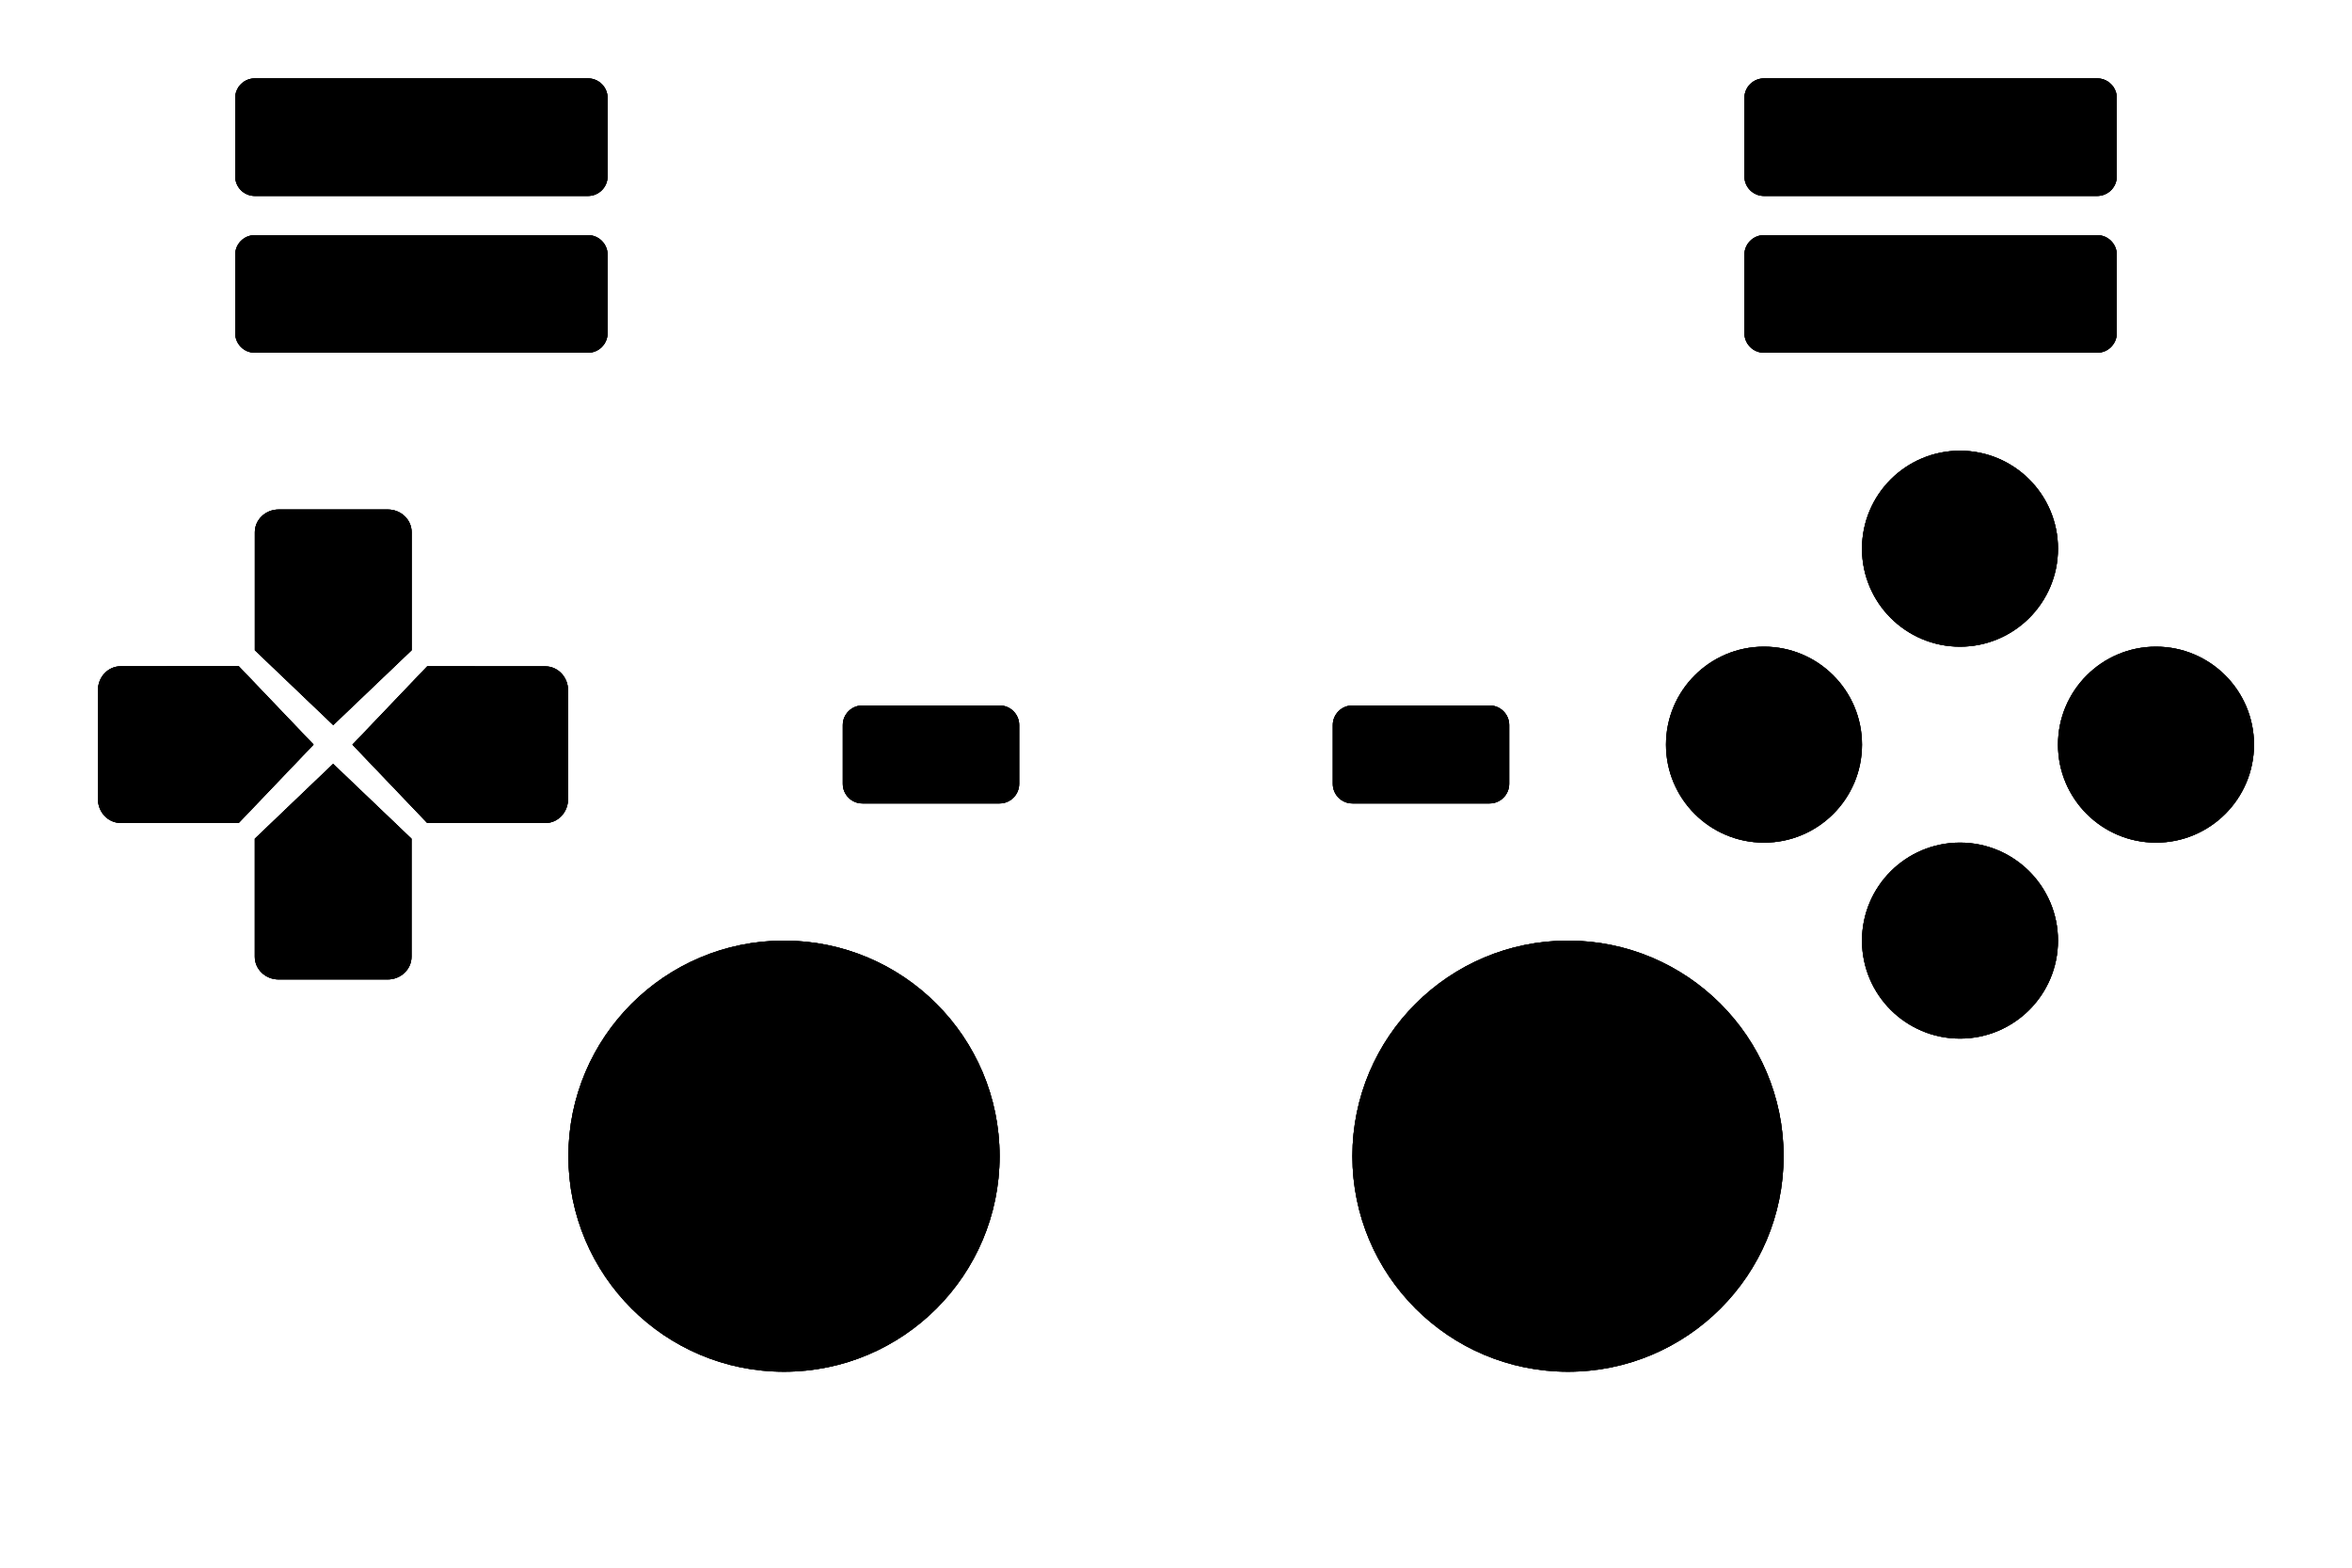
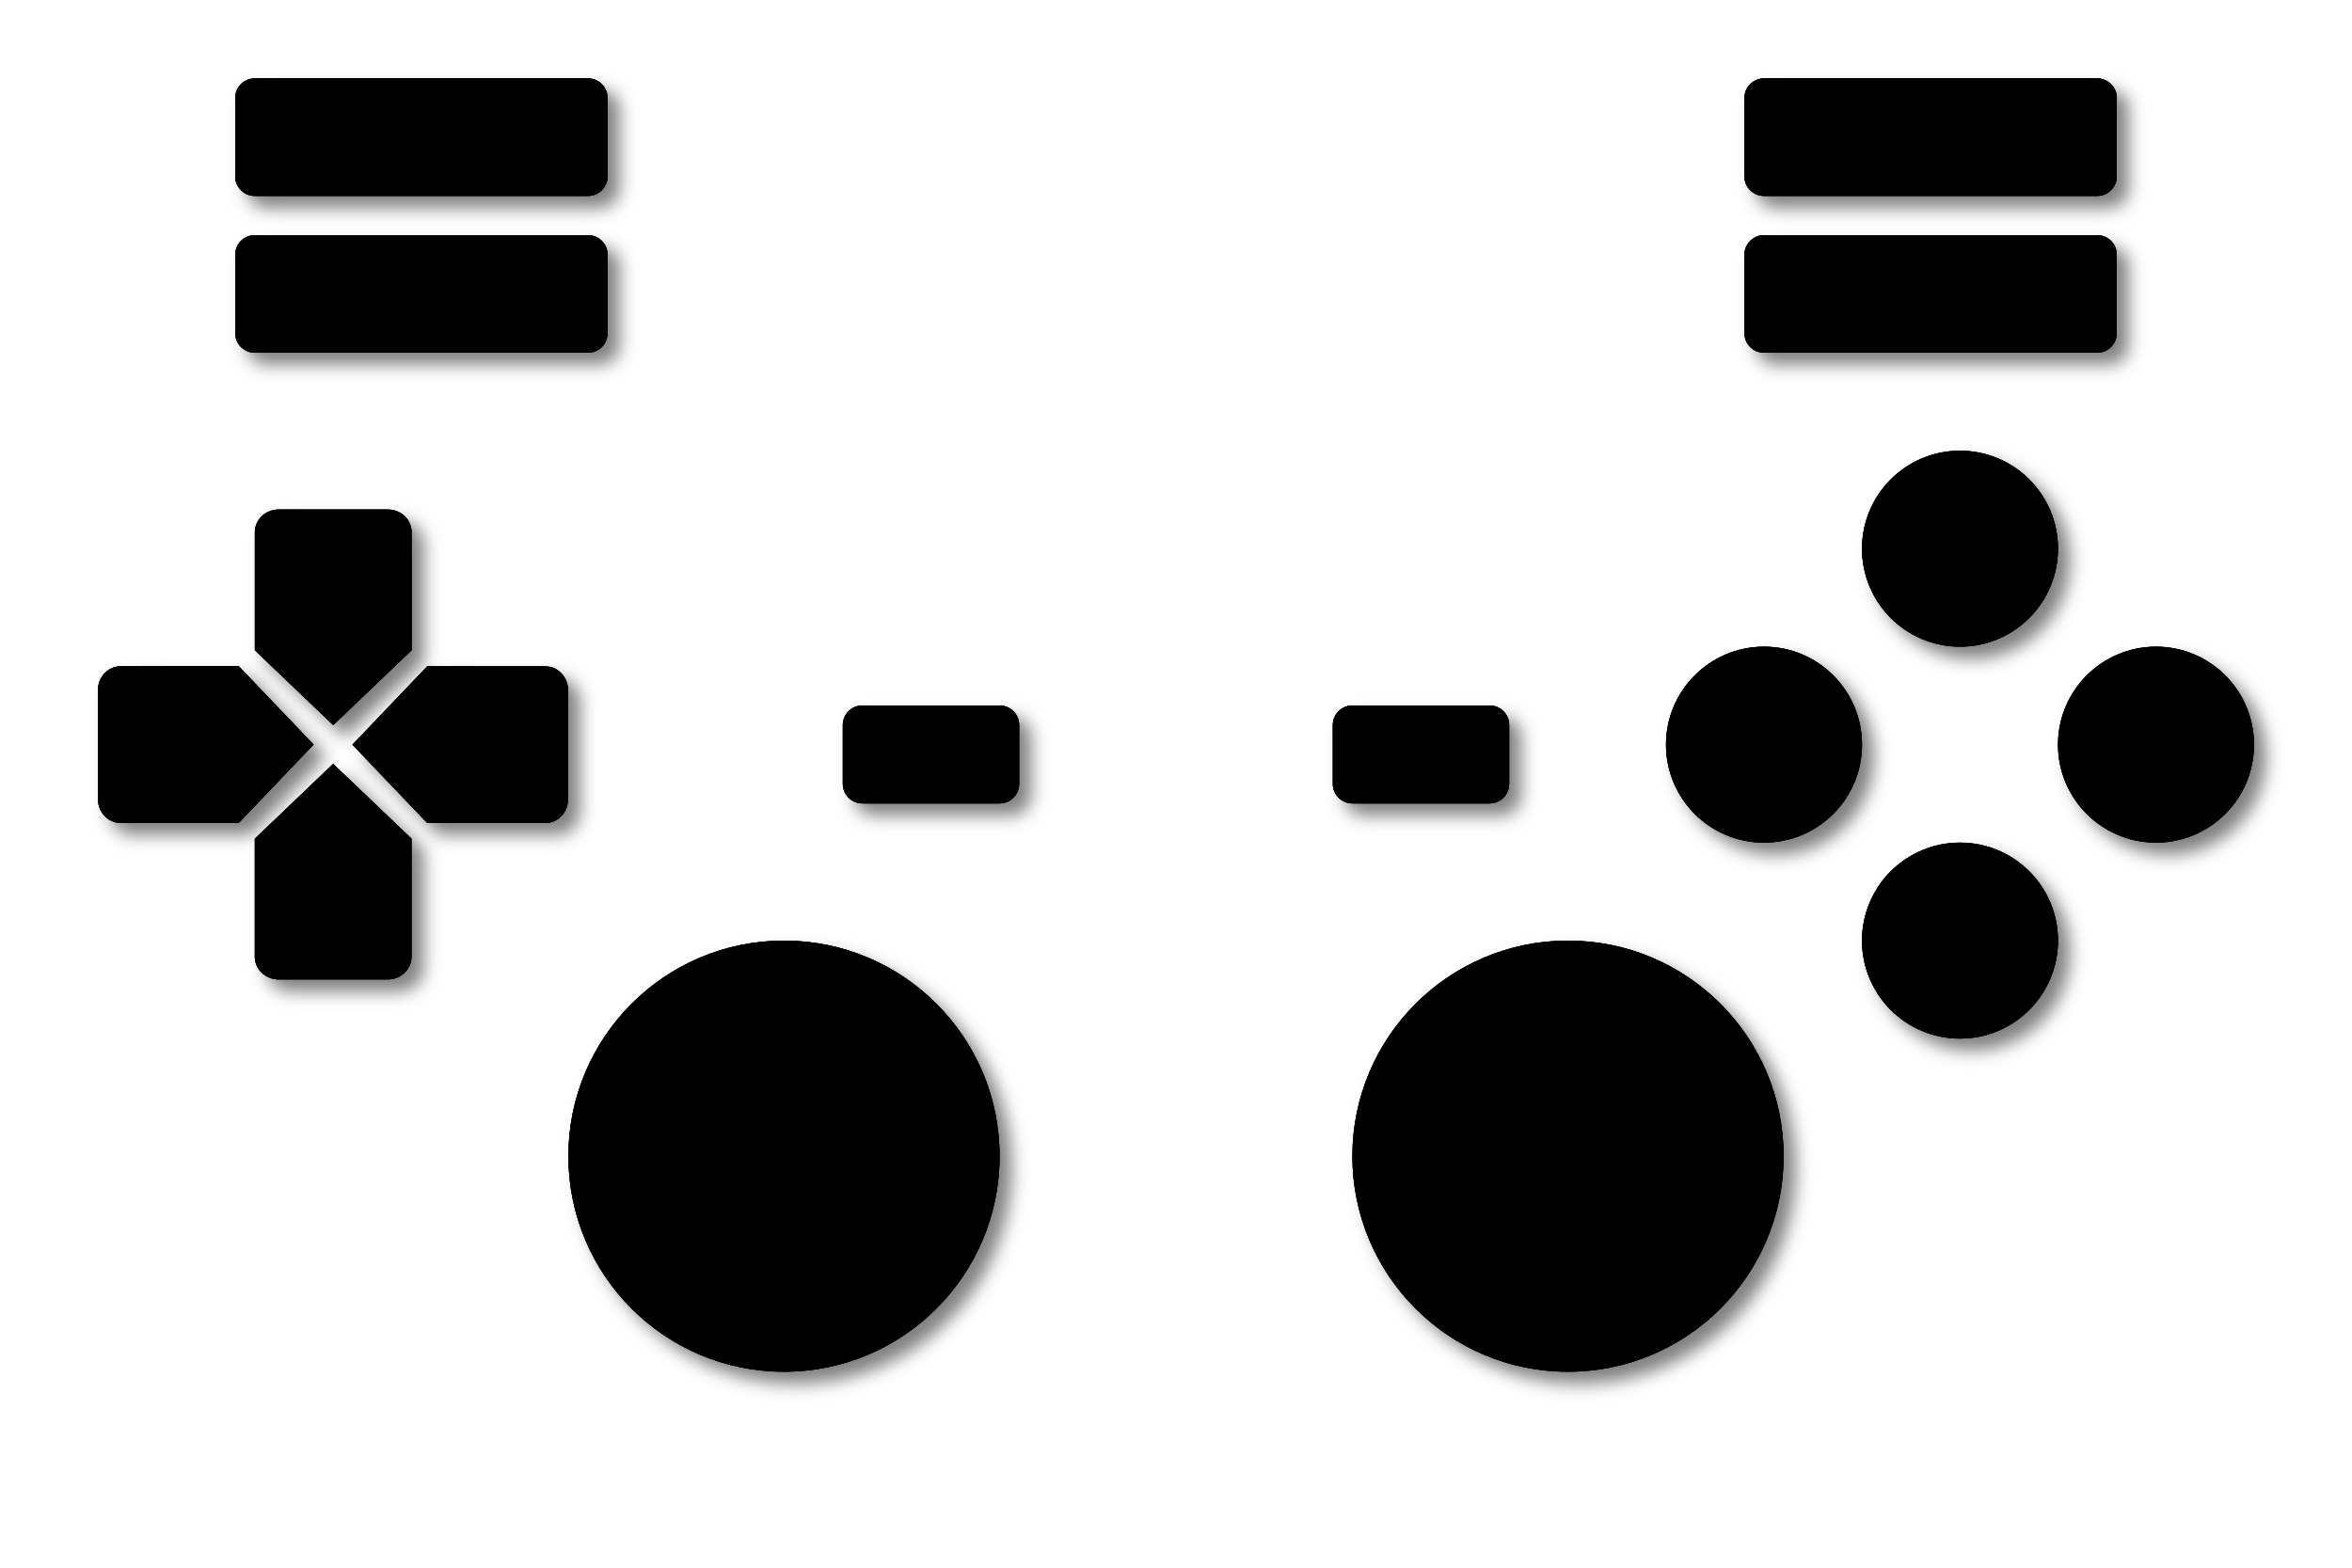
<svg xmlns="http://www.w3.org/2000/svg" version="1.1" viewBox="0 0 600 400">
-   <g id="dr">
+   <defs>
+     <filter id="drop-shadow" y="-50%" x="-50%" height="200%" width="200%">
+       <feGaussianBlur in="SourceAlpha" stdDeviation="2.2" />
+       <feOffset dx="3" dy="3" result="offsetblur" />
+       <feFlood flood-color="rgba(0,0,0,0.5)" />
+       <feComposite in2="offsetblur" operator="in" />
+       <feMerge>
+         <feMergeNode />
+         <feMergeNode in="SourceGraphic" />
+       </feMerge>
+     </filter>
+   </defs>
+   <g id="dr" filter="url(#drop-shadow)">
    <path class="base" id="dr-base" d="m109 170-19.1 20 19.1 20h30.1c3.22 0 5.81-2.71 5.81-6.09v-27.8c0-3.37-2.59-6.09-5.81-6.09z" />
    <path class="hilight" id="dr-hilight" d="m109 170-19.1 20 19.1 20h30.1c3.22 0 5.81-2.71 5.81-6.09v-27.8c0-3.37-2.59-6.09-5.81-6.09z" />
    <path class="outline" id="dr-outline" d="m109 170-19.1 20 19.1 20h30.1c3.22 0 5.81-2.71 5.81-6.09v-27.8c0-3.37-2.59-6.09-5.81-6.09z" />
  </g>
-   <g id="dl">
+   <g id="dl" filter="url(#drop-shadow)">
    <path class="base" id="dl-base" d="m30.8 170c-3.22 0-5.81 2.71-5.81 6.09v27.8c0 3.37 2.59 6.09 5.81 6.09h30.1l19.1-20-19.1-20z" />
    <path class="hilight" id="dl-hilight" d="m30.8 170c-3.22 0-5.81 2.71-5.81 6.09v27.8c0 3.37 2.59 6.09 5.81 6.09h30.1l19.1-20-19.1-20z" />
    <path class="outline" id="dl-outline" d="m30.8 170c-3.22 0-5.81 2.71-5.81 6.09v27.8c0 3.37 2.59 6.09 5.81 6.09h30.1l19.1-20-19.1-20z" />
  </g>
-   <g id="du">
+   <g id="du" filter="url(#drop-shadow)">
    <path class="base" id="du-base" d="m71.1 130c-3.37 0-6.09 2.59-6.09 5.81v30.1l20 19.1 20-19.1v-30.1c0-3.22-2.71-5.81-6.09-5.81z" />
    <path class="hilight" id="du-hilight" d="m71.1 130c-3.37 0-6.09 2.59-6.09 5.81v30.1l20 19.1 20-19.1v-30.1c0-3.22-2.71-5.81-6.09-5.81z" />
    <path class="outline" id="du-outline" d="m71.1 130c-3.37 0-6.09 2.59-6.09 5.81v30.1l20 19.1 20-19.1v-30.1c0-3.22-2.71-5.81-6.09-5.81z" />
  </g>
-   <g id="dd">
+   <g id="dd" filter="url(#drop-shadow)">
    <path class="base" id="dd-base" d="m65 214v30.1c0 3.22 2.71 5.81 6.09 5.81h27.8c3.37 0 6.09-2.59 6.09-5.81v-30.1l-20-19.1z" />
    <path class="hilight" id="dd-hilight" d="m65 214v30.1c0 3.22 2.71 5.81 6.09 5.81h27.8c3.37 0 6.09-2.59 6.09-5.81v-30.1l-20-19.1z" />
    <path class="outline" id="dd-outline" d="m65 214v30.1c0 3.22 2.71 5.81 6.09 5.81h27.8c3.37 0 6.09-2.59 6.09-5.81v-30.1l-20-19.1z" />
  </g>
-   <g id="b0">
+   <g id="b0" filter="url(#drop-shadow)">
    <circle class="base" id="b0-base" cx="500" cy="240" r="25" />
    <circle class="hilight" id="b0-hilight" cx="500" cy="240" r="25" />
    <circle class="outline" id="b0-outline" cx="500" cy="240" r="25" />
  </g>
-   <g id="b1">
+   <g id="b1" filter="url(#drop-shadow)">
    <circle class="base" id="b1-base" cx="550" cy="190" r="25" />
    <circle class="hilight" id="b1-hilight" cx="550" cy="190" r="25" />
    <circle class="outline" id="b1-outline" cx="550" cy="190" r="25" />
  </g>
-   <g id="b2">
+   <g id="b2" filter="url(#drop-shadow)">
    <circle class="base" id="b2-base" cx="450" cy="190" r="25" />
    <circle class="hilight" id="b2-hilight" cx="450" cy="190" r="25" />
    <circle class="outline" id="b2-outline" cx="450" cy="190" r="25" />
  </g>
-   <g id="b3">
+   <g id="b3" filter="url(#drop-shadow)">
    <circle class="base" id="b3-base" cx="500" cy="140" r="25" />
    <circle class="hilight" id="b3-hilight" cx="500" cy="140" r="25" />
    <circle class="outline" id="b3-outline" cx="500" cy="140" r="25" />
  </g>
-   <g id="l3">
+   <g id="l3" filter="url(#drop-shadow)">
    <circle class="base" id="l3-base" cx="200" cy="295" r="55" />
    <circle class="hilight" id="l3-hilight" cx="200" cy="295" r="55" />
    <circle class="outline" id="l3-outline" cx="200" cy="295" r="55" />
  </g>
-   <g id="ls">
+   <g id="ls" filter="url(#drop-shadow)">
    <circle class="base" id="ls-base" cx="200" cy="295" r="40" />
    <circle class="hilight" id="ls-hilight" cx="200" cy="295" r="40" />
    <circle class="outline" id="ls-outline" cx="200" cy="295" r="40" />
  </g>
-   <g id="r3">
+   <g id="r3" filter="url(#drop-shadow)">
    <circle class="base" id="r3-base" cx="400" cy="295" r="55" />
    <circle class="hilight" id="r3-hilight" cx="400" cy="295" r="55" />
    <circle class="outline" id="r3-outline" cx="400" cy="295" r="55" />
  </g>
-   <g id="rs">
+   <g id="rs" filter="url(#drop-shadow)">
    <circle class="base" id="rs-base" cx="400" cy="295" r="40" />
    <circle class="hilight" id="rs-hilight" cx="400" cy="295" r="40" />
    <circle class="outline" id="rs-outline" cx="400" cy="295" r="40" />
  </g>
-   <g id="select">
+   <g id="select" filter="url(#drop-shadow)">
    <rect class="base" id="select-base" x="215" y="180" width="45" height="25" rx="5" ry="5" />
    <rect class="hilight" id="select-hilight" x="215" y="180" width="45" height="25" rx="5" ry="5" />
    <rect class="outline" id="select-outline" x="215" y="180" width="45" height="25" rx="5" ry="5" />
  </g>
-   <g id="start">
+   <g id="start" filter="url(#drop-shadow)">
    <rect class="base" id="start-base" x="340" y="180" width="45" height="25" rx="5" ry="5" />
    <rect class="hilight" id="start-hilight" x="340" y="180" width="45" height="25" rx="5" ry="5" />
    <rect class="outline" id="start-outline" x="340" y="180" width="45" height="25" rx="5" ry="5" />
  </g>
-   <g id="l1">
+   <g id="l1" filter="url(#drop-shadow)">
    <rect class="base" id="l1-base" x="60" y="60" width="95" height="30" rx="5" ry="5" />
    <rect class="hilight" id="l1-hilight" x="60" y="60" width="95" height="30" rx="5" ry="5" />
    <rect class="outline" id="l1-outline" x="60" y="60" width="95" height="30" rx="5" ry="5" />
  </g>
-   <g id="l2">
+   <g id="l2" filter="url(#drop-shadow)">
    <rect class="base" id="l2-base" x="60" y="20" width="95" height="30" rx="5" ry="5" />
    <rect class="hilight" id="l2-hilight" x="60" y="20" width="95" height="30" rx="5" ry="5" />
    <rect class="outline" id="l2-outline" x="60" y="20" width="95" height="30" rx="5" ry="5" />
  </g>
-   <g id="r1">
+   <g id="r1" filter="url(#drop-shadow)">
    <rect class="base" id="r1-base" x="445" y="60" width="95" height="30" rx="5" ry="5" />
    <rect class="hilight" id="r1-hilight" x="445" y="60" width="95" height="30" rx="5" ry="5" />
    <rect class="outline" id="r1-outline" x="445" y="60" width="95" height="30" rx="5" ry="5" />
  </g>
-   <g id="r2">
+   <g id="r2" filter="url(#drop-shadow)">
    <rect class="base" id="r2-base" x="445" y="20" width="95" height="30" rx="5" ry="5" />
    <rect class="hilight" id="r2-hilight" x="445" y="20" width="95" height="30" rx="5" ry="5" />
    <rect class="outline" id="r2-outline" x="445" y="20" width="95" height="30" rx="5" ry="5" />
  </g>
</svg>
